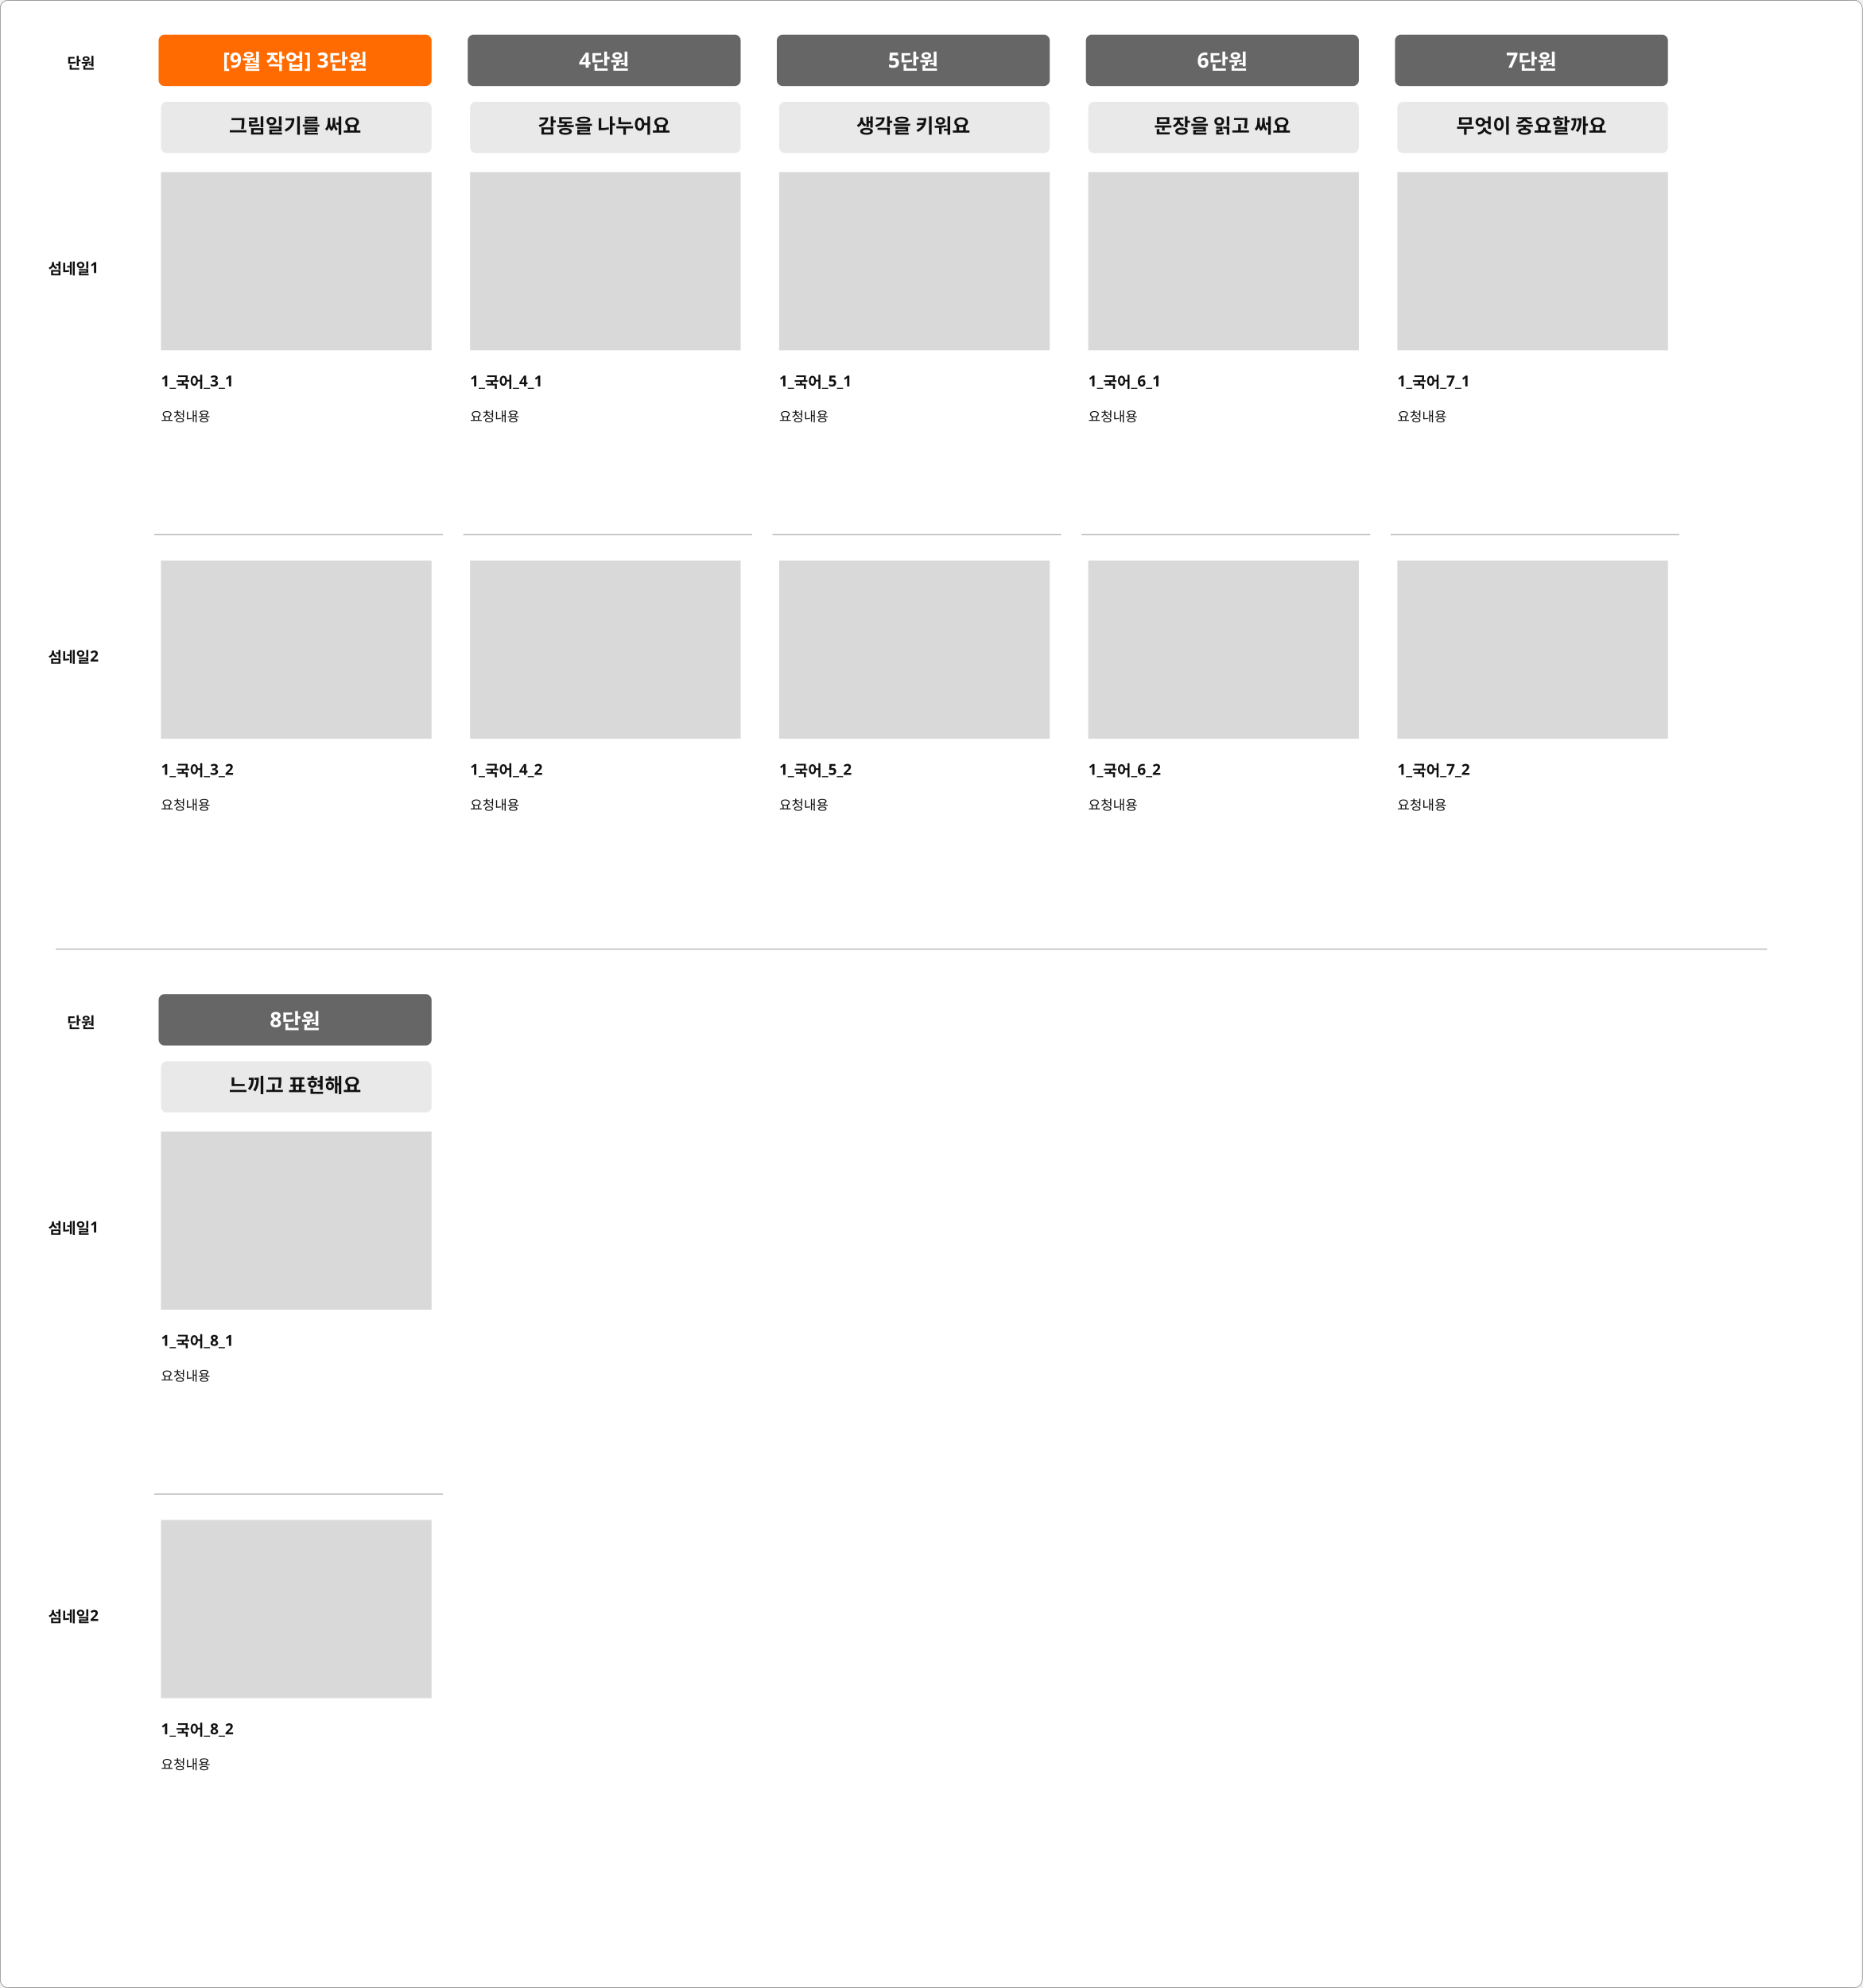
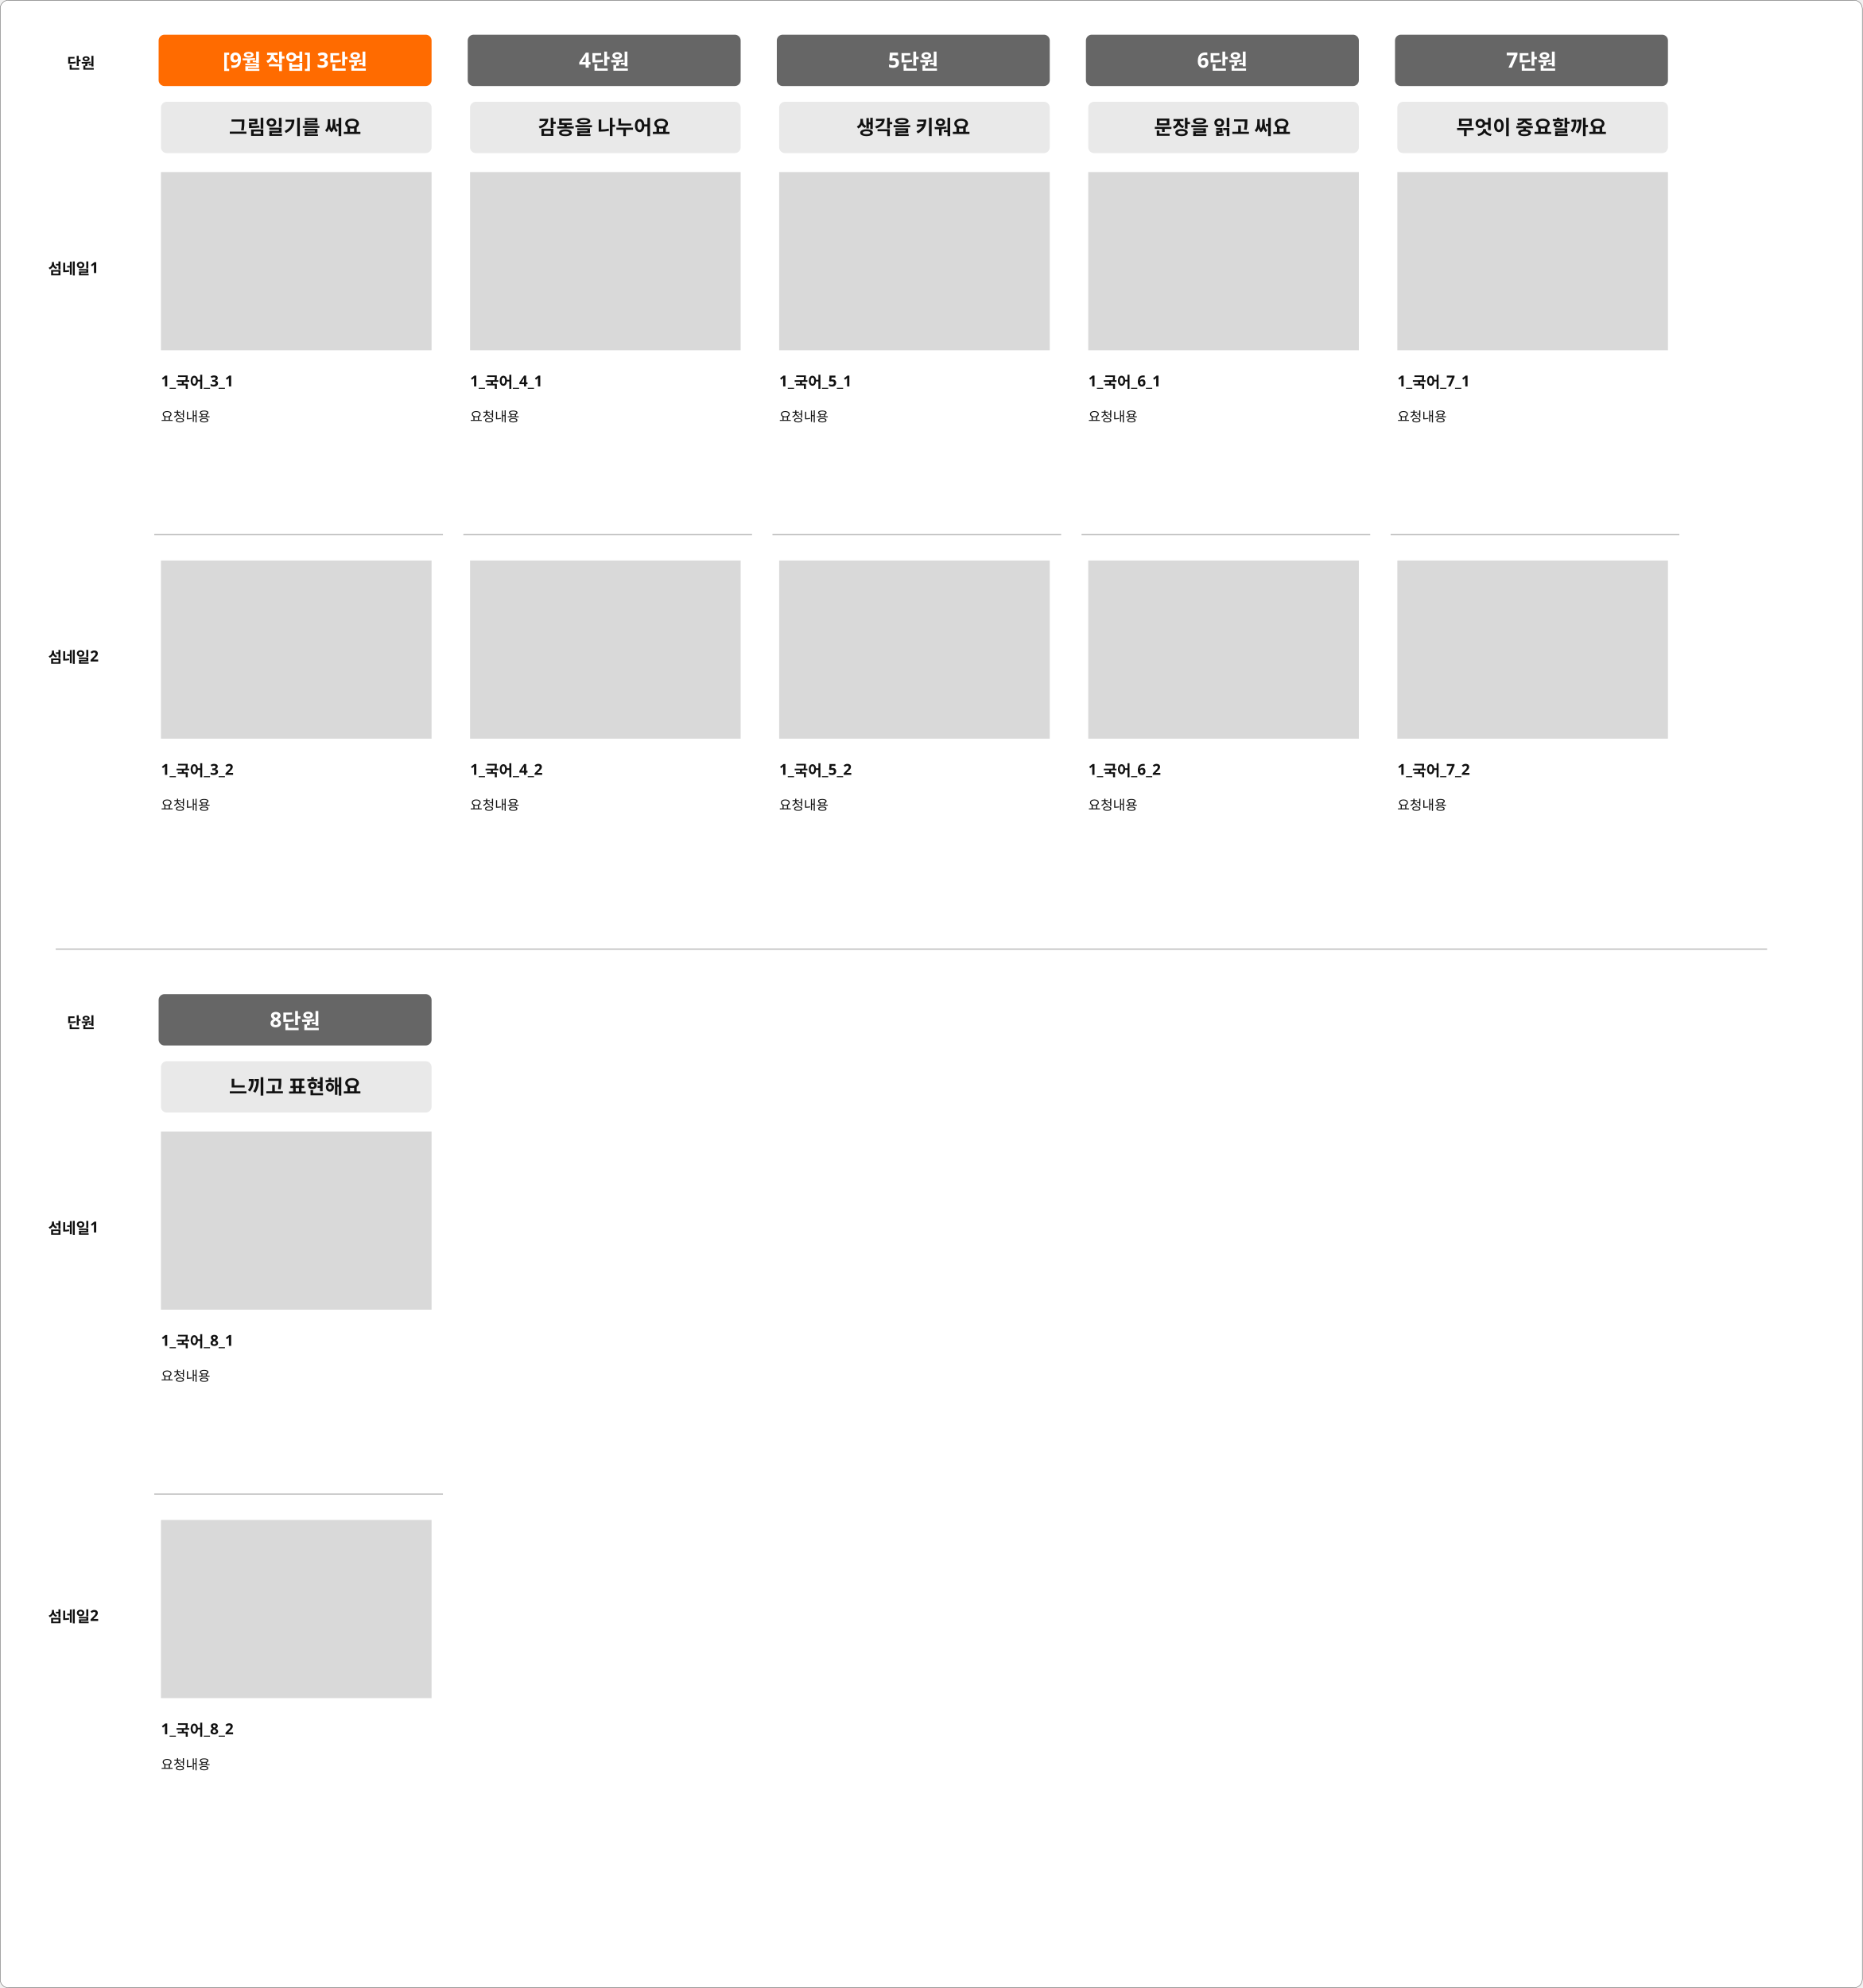
<svg xmlns="http://www.w3.org/2000/svg" width="6387" height="6817" viewBox="0 0 6387 6817" role="img" aria-labelledby="svg-title svg-desc">
  <style>
    text { font-family: 'NanumGothic', sans-serif; fill: #111111; letter-spacing: 0; }
    .unit-title { fill: #ffffff; font-size: 72px; font-weight: 700; }
    .filename { font-size: 52px; font-weight: 700; }
    .reuse-filename { fill: #8f3fab; }
    .request-label { font-size: 46px; font-weight: 400; }
    .row-label { font-size: 52px; font-weight: 700; }
  </style>
  <g id="board" data-name="작업표 배경">
    <rect id="board-background" x="0.5" y="0.5" width="6386" height="6816" rx="29.5" fill="#ffffff" stroke="#111111" />
  </g>
  <g id="labels" data-name="행 라벨">
    <g id="band-1-labels" data-name="1번째 행 라벨">
      <text id="band-1-unit-label" x="230" y="235" class="row-label">단원</text>
      <text id="band-1-thumbnail-1-label" x="165" y="940" class="row-label">섬네일1</text>
      <text id="band-1-thumbnail-2-label" x="165" y="2272" class="row-label">섬네일2</text>
    </g>
    <g id="band-2-labels" data-name="2번째 행 라벨">
      <text id="band-2-unit-label" x="230" y="3525" class="row-label">단원</text>
      <text id="band-2-thumbnail-1-label" x="165" y="4230" class="row-label">섬네일1</text>
      <text id="band-2-thumbnail-2-label" x="165" y="5562" class="row-label">섬네일2</text>
    </g>
  </g>
  <line id="band-1-major-divider" x1="191" y1="3254.5" x2="6060" y2="3254.5" stroke="#b7b7b7" stroke-width="4" />
  <g id="band-1-unit-3" data-name="[9월 작업] 3단원">
    <g id="band-1-unit-3-title" data-name="[9월 작업] 3단원 타이틀">
      <rect id="band-1-unit-3-title-background" x="544" y="119" width="936" height="176" rx="20" fill="#ff6b00" />
      <text id="band-1-unit-3-title-text" x="1012" y="232" text-anchor="middle" class="unit-title">[9월 작업] 3단원</text>
    </g>
    <g id="band-1-unit-3-item-1" data-name="그림일기를 써요">
      <g id="band-1-unit-3-item-1-name-title" data-name="그림일기를 써요 타이틀">
        <rect id="band-1-unit-3-item-1-name-background" x="552" y="349" width="928" height="176" rx="20" fill="#e9e9e9" />
-         <text id="band-1-unit-3-item-1-name" x="1012" y="456.04" text-anchor="middle" style="font-size:68px;font-weight:700">
-           <tspan id="band-1-unit-3-item-1-name-line-1" x="1012" dy="0">그림일기를 써요</tspan>
-         </text>
+         <text id="band-1-unit-3-item-1-name" x="1012" y="460.8" text-anchor="middle" style="font-size:68px;font-weight:700">그림일기를 써요</text>
      </g>
      <g id="band-1-unit-3-item-1-thumbnail-1" data-name="1_국어_3_1">
        <rect id="band-1-unit-3-item-1-thumbnail-1-placeholder" x="552" y="590" width="928" height="611" fill="#d9d9d9" />
        <text id="band-1-unit-3-item-1-thumbnail-1-filename" x="552" y="1325" class="filename">1_국어_3_1</text>
        <text id="band-1-unit-3-item-1-thumbnail-1-request" x="552" y="1445" class="request-label">요청내용</text>
      </g>
      <line id="band-1-unit-3-item-1-divider" x1="529" y1="1833.5" x2="1519" y2="1833.5" stroke="#b7b7b7" stroke-width="4" />
      <g id="band-1-unit-3-item-1-thumbnail-2" data-name="1_국어_3_2">
        <rect id="band-1-unit-3-item-1-thumbnail-2-placeholder" x="552" y="1922" width="928" height="611" fill="#d9d9d9" />
        <text id="band-1-unit-3-item-1-thumbnail-2-filename" x="552" y="2657" class="filename">1_국어_3_2</text>
        <text id="band-1-unit-3-item-1-thumbnail-2-request" x="552" y="2777" class="request-label">요청내용</text>
      </g>
    </g>
  </g>
  <g id="band-1-unit-4" data-name="4단원">
    <g id="band-1-unit-4-title" data-name="4단원 타이틀">
      <rect id="band-1-unit-4-title-background" x="1604" y="119" width="936" height="176" rx="20" fill="#666666" />
      <text id="band-1-unit-4-title-text" x="2072" y="232" text-anchor="middle" class="unit-title">4단원</text>
    </g>
    <g id="band-1-unit-4-item-1" data-name="감동을 나누어요">
      <g id="band-1-unit-4-item-1-name-title" data-name="감동을 나누어요 타이틀">
        <rect id="band-1-unit-4-item-1-name-background" x="1612" y="349" width="928" height="176" rx="20" fill="#e9e9e9" />
-         <text id="band-1-unit-4-item-1-name" x="2072" y="456.04" text-anchor="middle" style="font-size:68px;font-weight:700">
-           <tspan id="band-1-unit-4-item-1-name-line-1" x="2072" dy="0">감동을 나누어요</tspan>
-         </text>
+         <text id="band-1-unit-4-item-1-name" x="2072" y="460.8" text-anchor="middle" style="font-size:68px;font-weight:700">감동을 나누어요</text>
      </g>
      <g id="band-1-unit-4-item-1-thumbnail-1" data-name="1_국어_4_1">
        <rect id="band-1-unit-4-item-1-thumbnail-1-placeholder" x="1612" y="590" width="928" height="611" fill="#d9d9d9" />
        <text id="band-1-unit-4-item-1-thumbnail-1-filename" x="1612" y="1325" class="filename">1_국어_4_1</text>
        <text id="band-1-unit-4-item-1-thumbnail-1-request" x="1612" y="1445" class="request-label">요청내용</text>
      </g>
      <line id="band-1-unit-4-item-1-divider" x1="1589" y1="1833.5" x2="2579" y2="1833.5" stroke="#b7b7b7" stroke-width="4" />
      <g id="band-1-unit-4-item-1-thumbnail-2" data-name="1_국어_4_2">
        <rect id="band-1-unit-4-item-1-thumbnail-2-placeholder" x="1612" y="1922" width="928" height="611" fill="#d9d9d9" />
        <text id="band-1-unit-4-item-1-thumbnail-2-filename" x="1612" y="2657" class="filename">1_국어_4_2</text>
        <text id="band-1-unit-4-item-1-thumbnail-2-request" x="1612" y="2777" class="request-label">요청내용</text>
      </g>
    </g>
  </g>
  <g id="band-1-unit-5" data-name="5단원">
    <g id="band-1-unit-5-title" data-name="5단원 타이틀">
      <rect id="band-1-unit-5-title-background" x="2664" y="119" width="936" height="176" rx="20" fill="#666666" />
      <text id="band-1-unit-5-title-text" x="3132" y="232" text-anchor="middle" class="unit-title">5단원</text>
    </g>
    <g id="band-1-unit-5-item-1" data-name="생각을 키워요">
      <g id="band-1-unit-5-item-1-name-title" data-name="생각을 키워요 타이틀">
        <rect id="band-1-unit-5-item-1-name-background" x="2672" y="349" width="928" height="176" rx="20" fill="#e9e9e9" />
-         <text id="band-1-unit-5-item-1-name" x="3132" y="456.04" text-anchor="middle" style="font-size:68px;font-weight:700">
-           <tspan id="band-1-unit-5-item-1-name-line-1" x="3132" dy="0">생각을 키워요</tspan>
-         </text>
+         <text id="band-1-unit-5-item-1-name" x="3132" y="460.8" text-anchor="middle" style="font-size:68px;font-weight:700">생각을 키워요</text>
      </g>
      <g id="band-1-unit-5-item-1-thumbnail-1" data-name="1_국어_5_1">
        <rect id="band-1-unit-5-item-1-thumbnail-1-placeholder" x="2672" y="590" width="928" height="611" fill="#d9d9d9" />
        <text id="band-1-unit-5-item-1-thumbnail-1-filename" x="2672" y="1325" class="filename">1_국어_5_1</text>
        <text id="band-1-unit-5-item-1-thumbnail-1-request" x="2672" y="1445" class="request-label">요청내용</text>
      </g>
      <line id="band-1-unit-5-item-1-divider" x1="2649" y1="1833.5" x2="3639" y2="1833.5" stroke="#b7b7b7" stroke-width="4" />
      <g id="band-1-unit-5-item-1-thumbnail-2" data-name="1_국어_5_2">
        <rect id="band-1-unit-5-item-1-thumbnail-2-placeholder" x="2672" y="1922" width="928" height="611" fill="#d9d9d9" />
        <text id="band-1-unit-5-item-1-thumbnail-2-filename" x="2672" y="2657" class="filename">1_국어_5_2</text>
        <text id="band-1-unit-5-item-1-thumbnail-2-request" x="2672" y="2777" class="request-label">요청내용</text>
      </g>
    </g>
  </g>
  <g id="band-1-unit-6" data-name="6단원">
    <g id="band-1-unit-6-title" data-name="6단원 타이틀">
      <rect id="band-1-unit-6-title-background" x="3724" y="119" width="936" height="176" rx="20" fill="#666666" />
      <text id="band-1-unit-6-title-text" x="4192" y="232" text-anchor="middle" class="unit-title">6단원</text>
    </g>
    <g id="band-1-unit-6-item-1" data-name="문장을 읽고 써요">
      <g id="band-1-unit-6-item-1-name-title" data-name="문장을 읽고 써요 타이틀">
        <rect id="band-1-unit-6-item-1-name-background" x="3732" y="349" width="928" height="176" rx="20" fill="#e9e9e9" />
-         <text id="band-1-unit-6-item-1-name" x="4192" y="456.04" text-anchor="middle" style="font-size:68px;font-weight:700">
-           <tspan id="band-1-unit-6-item-1-name-line-1" x="4192" dy="0">문장을 읽고 써요</tspan>
-         </text>
+         <text id="band-1-unit-6-item-1-name" x="4192" y="460.8" text-anchor="middle" style="font-size:68px;font-weight:700">문장을 읽고 써요</text>
      </g>
      <g id="band-1-unit-6-item-1-thumbnail-1" data-name="1_국어_6_1">
        <rect id="band-1-unit-6-item-1-thumbnail-1-placeholder" x="3732" y="590" width="928" height="611" fill="#d9d9d9" />
        <text id="band-1-unit-6-item-1-thumbnail-1-filename" x="3732" y="1325" class="filename">1_국어_6_1</text>
        <text id="band-1-unit-6-item-1-thumbnail-1-request" x="3732" y="1445" class="request-label">요청내용</text>
      </g>
      <line id="band-1-unit-6-item-1-divider" x1="3709" y1="1833.5" x2="4699" y2="1833.5" stroke="#b7b7b7" stroke-width="4" />
      <g id="band-1-unit-6-item-1-thumbnail-2" data-name="1_국어_6_2">
        <rect id="band-1-unit-6-item-1-thumbnail-2-placeholder" x="3732" y="1922" width="928" height="611" fill="#d9d9d9" />
        <text id="band-1-unit-6-item-1-thumbnail-2-filename" x="3732" y="2657" class="filename">1_국어_6_2</text>
        <text id="band-1-unit-6-item-1-thumbnail-2-request" x="3732" y="2777" class="request-label">요청내용</text>
      </g>
    </g>
  </g>
  <g id="band-1-unit-7" data-name="7단원">
    <g id="band-1-unit-7-title" data-name="7단원 타이틀">
      <rect id="band-1-unit-7-title-background" x="4784" y="119" width="936" height="176" rx="20" fill="#666666" />
      <text id="band-1-unit-7-title-text" x="5252" y="232" text-anchor="middle" class="unit-title">7단원</text>
    </g>
    <g id="band-1-unit-7-item-1" data-name="무엇이 중요할까요">
      <g id="band-1-unit-7-item-1-name-title" data-name="무엇이 중요할까요 타이틀">
        <rect id="band-1-unit-7-item-1-name-background" x="4792" y="349" width="928" height="176" rx="20" fill="#e9e9e9" />
-         <text id="band-1-unit-7-item-1-name" x="5252" y="456.04" text-anchor="middle" style="font-size:68px;font-weight:700">
-           <tspan id="band-1-unit-7-item-1-name-line-1" x="5252" dy="0">무엇이 중요할까요</tspan>
-         </text>
+         <text id="band-1-unit-7-item-1-name" x="5252" y="460.8" text-anchor="middle" style="font-size:68px;font-weight:700">무엇이 중요할까요</text>
      </g>
      <g id="band-1-unit-7-item-1-thumbnail-1" data-name="1_국어_7_1">
        <rect id="band-1-unit-7-item-1-thumbnail-1-placeholder" x="4792" y="590" width="928" height="611" fill="#d9d9d9" />
        <text id="band-1-unit-7-item-1-thumbnail-1-filename" x="4792" y="1325" class="filename">1_국어_7_1</text>
        <text id="band-1-unit-7-item-1-thumbnail-1-request" x="4792" y="1445" class="request-label">요청내용</text>
      </g>
      <line id="band-1-unit-7-item-1-divider" x1="4769" y1="1833.5" x2="5759" y2="1833.5" stroke="#b7b7b7" stroke-width="4" />
      <g id="band-1-unit-7-item-1-thumbnail-2" data-name="1_국어_7_2">
        <rect id="band-1-unit-7-item-1-thumbnail-2-placeholder" x="4792" y="1922" width="928" height="611" fill="#d9d9d9" />
        <text id="band-1-unit-7-item-1-thumbnail-2-filename" x="4792" y="2657" class="filename">1_국어_7_2</text>
        <text id="band-1-unit-7-item-1-thumbnail-2-request" x="4792" y="2777" class="request-label">요청내용</text>
      </g>
    </g>
  </g>
  <g id="band-2-unit-8" data-name="8단원">
    <g id="band-2-unit-8-title" data-name="8단원 타이틀">
      <rect id="band-2-unit-8-title-background" x="544" y="3409" width="936" height="176" rx="20" fill="#666666" />
      <text id="band-2-unit-8-title-text" x="1012" y="3522" text-anchor="middle" class="unit-title">8단원</text>
    </g>
    <g id="band-2-unit-8-item-1" data-name="느끼고 표현해요">
      <g id="band-2-unit-8-item-1-name-title" data-name="느끼고 표현해요 타이틀">
        <rect id="band-2-unit-8-item-1-name-background" x="552" y="3639" width="928" height="176" rx="20" fill="#e9e9e9" />
-         <text id="band-2-unit-8-item-1-name" x="1012" y="3746.04" text-anchor="middle" style="font-size:68px;font-weight:700">
-           <tspan id="band-2-unit-8-item-1-name-line-1" x="1012" dy="0">느끼고 표현해요</tspan>
-         </text>
+         <text id="band-2-unit-8-item-1-name" x="1012" y="3750.8" text-anchor="middle" style="font-size:68px;font-weight:700">느끼고 표현해요</text>
      </g>
      <g id="band-2-unit-8-item-1-thumbnail-1" data-name="1_국어_8_1">
        <rect id="band-2-unit-8-item-1-thumbnail-1-placeholder" x="552" y="3880" width="928" height="611" fill="#d9d9d9" />
        <text id="band-2-unit-8-item-1-thumbnail-1-filename" x="552" y="4615" class="filename">1_국어_8_1</text>
        <text id="band-2-unit-8-item-1-thumbnail-1-request" x="552" y="4735" class="request-label">요청내용</text>
      </g>
      <line id="band-2-unit-8-item-1-divider" x1="529" y1="5123.5" x2="1519" y2="5123.5" stroke="#b7b7b7" stroke-width="4" />
      <g id="band-2-unit-8-item-1-thumbnail-2" data-name="1_국어_8_2">
        <rect id="band-2-unit-8-item-1-thumbnail-2-placeholder" x="552" y="5212" width="928" height="611" fill="#d9d9d9" />
        <text id="band-2-unit-8-item-1-thumbnail-2-filename" x="552" y="5947" class="filename">1_국어_8_2</text>
        <text id="band-2-unit-8-item-1-thumbnail-2-request" x="552" y="6067" class="request-label">요청내용</text>
      </g>
    </g>
  </g>
</svg>
